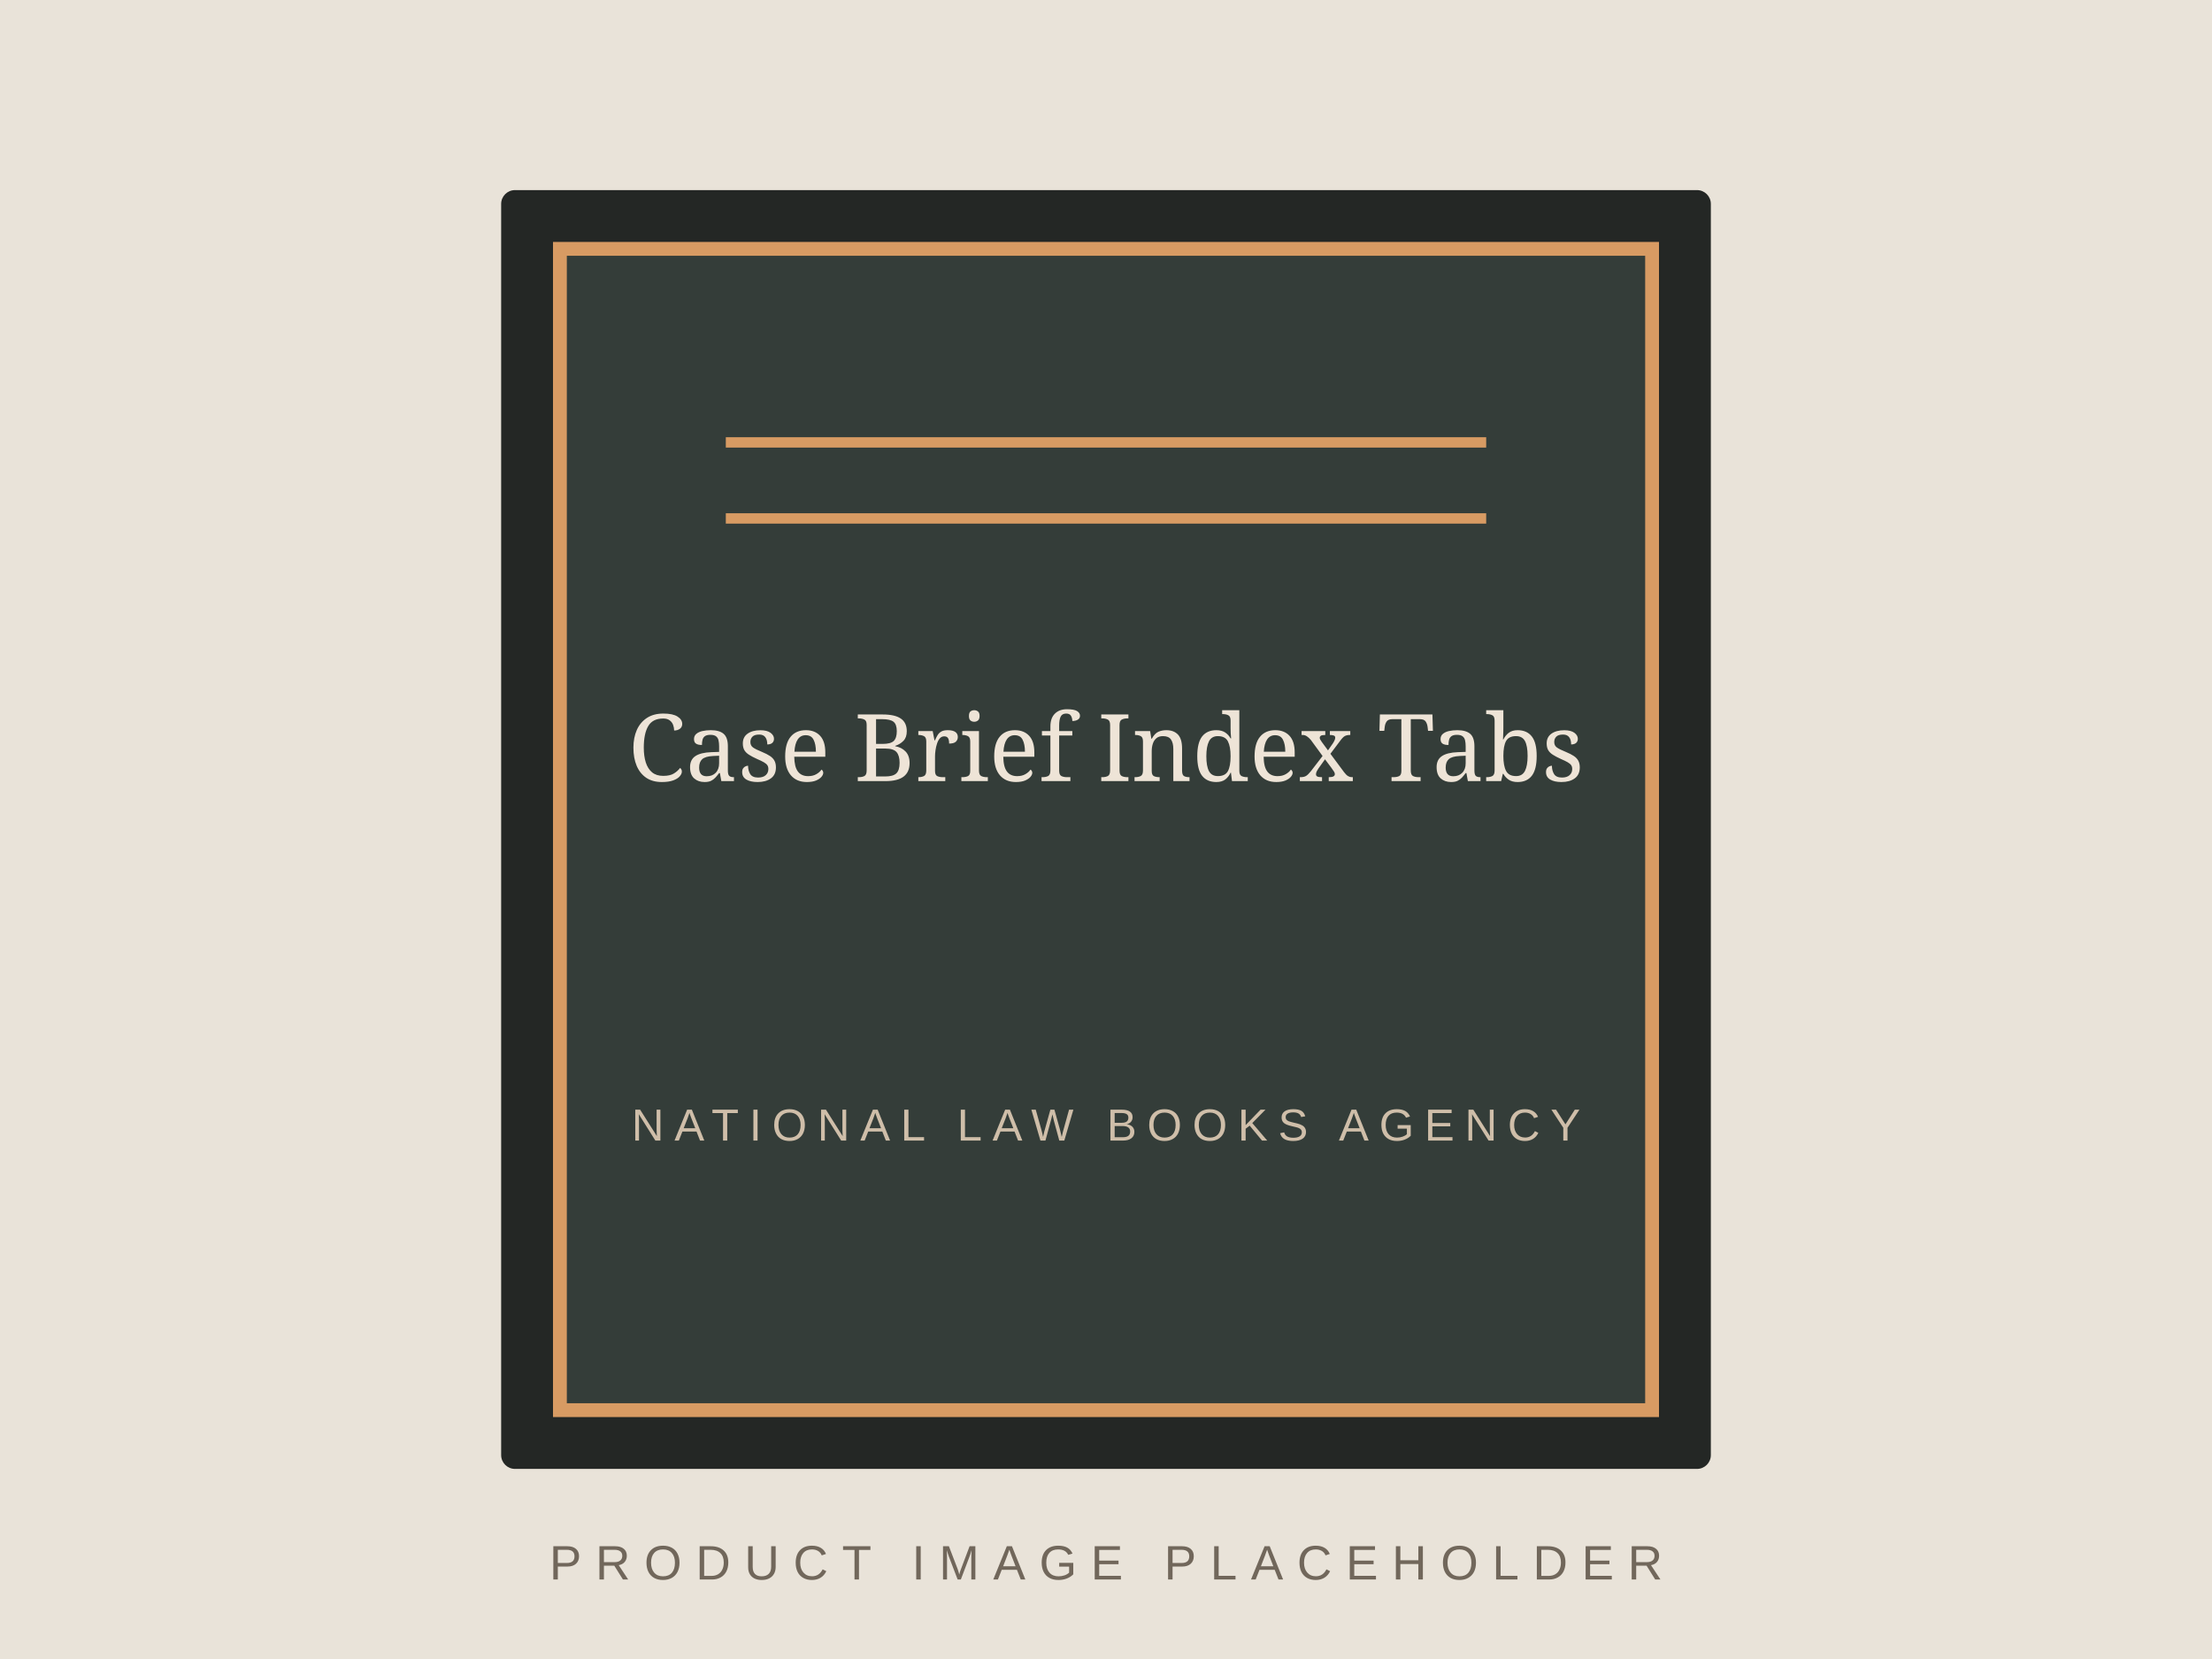
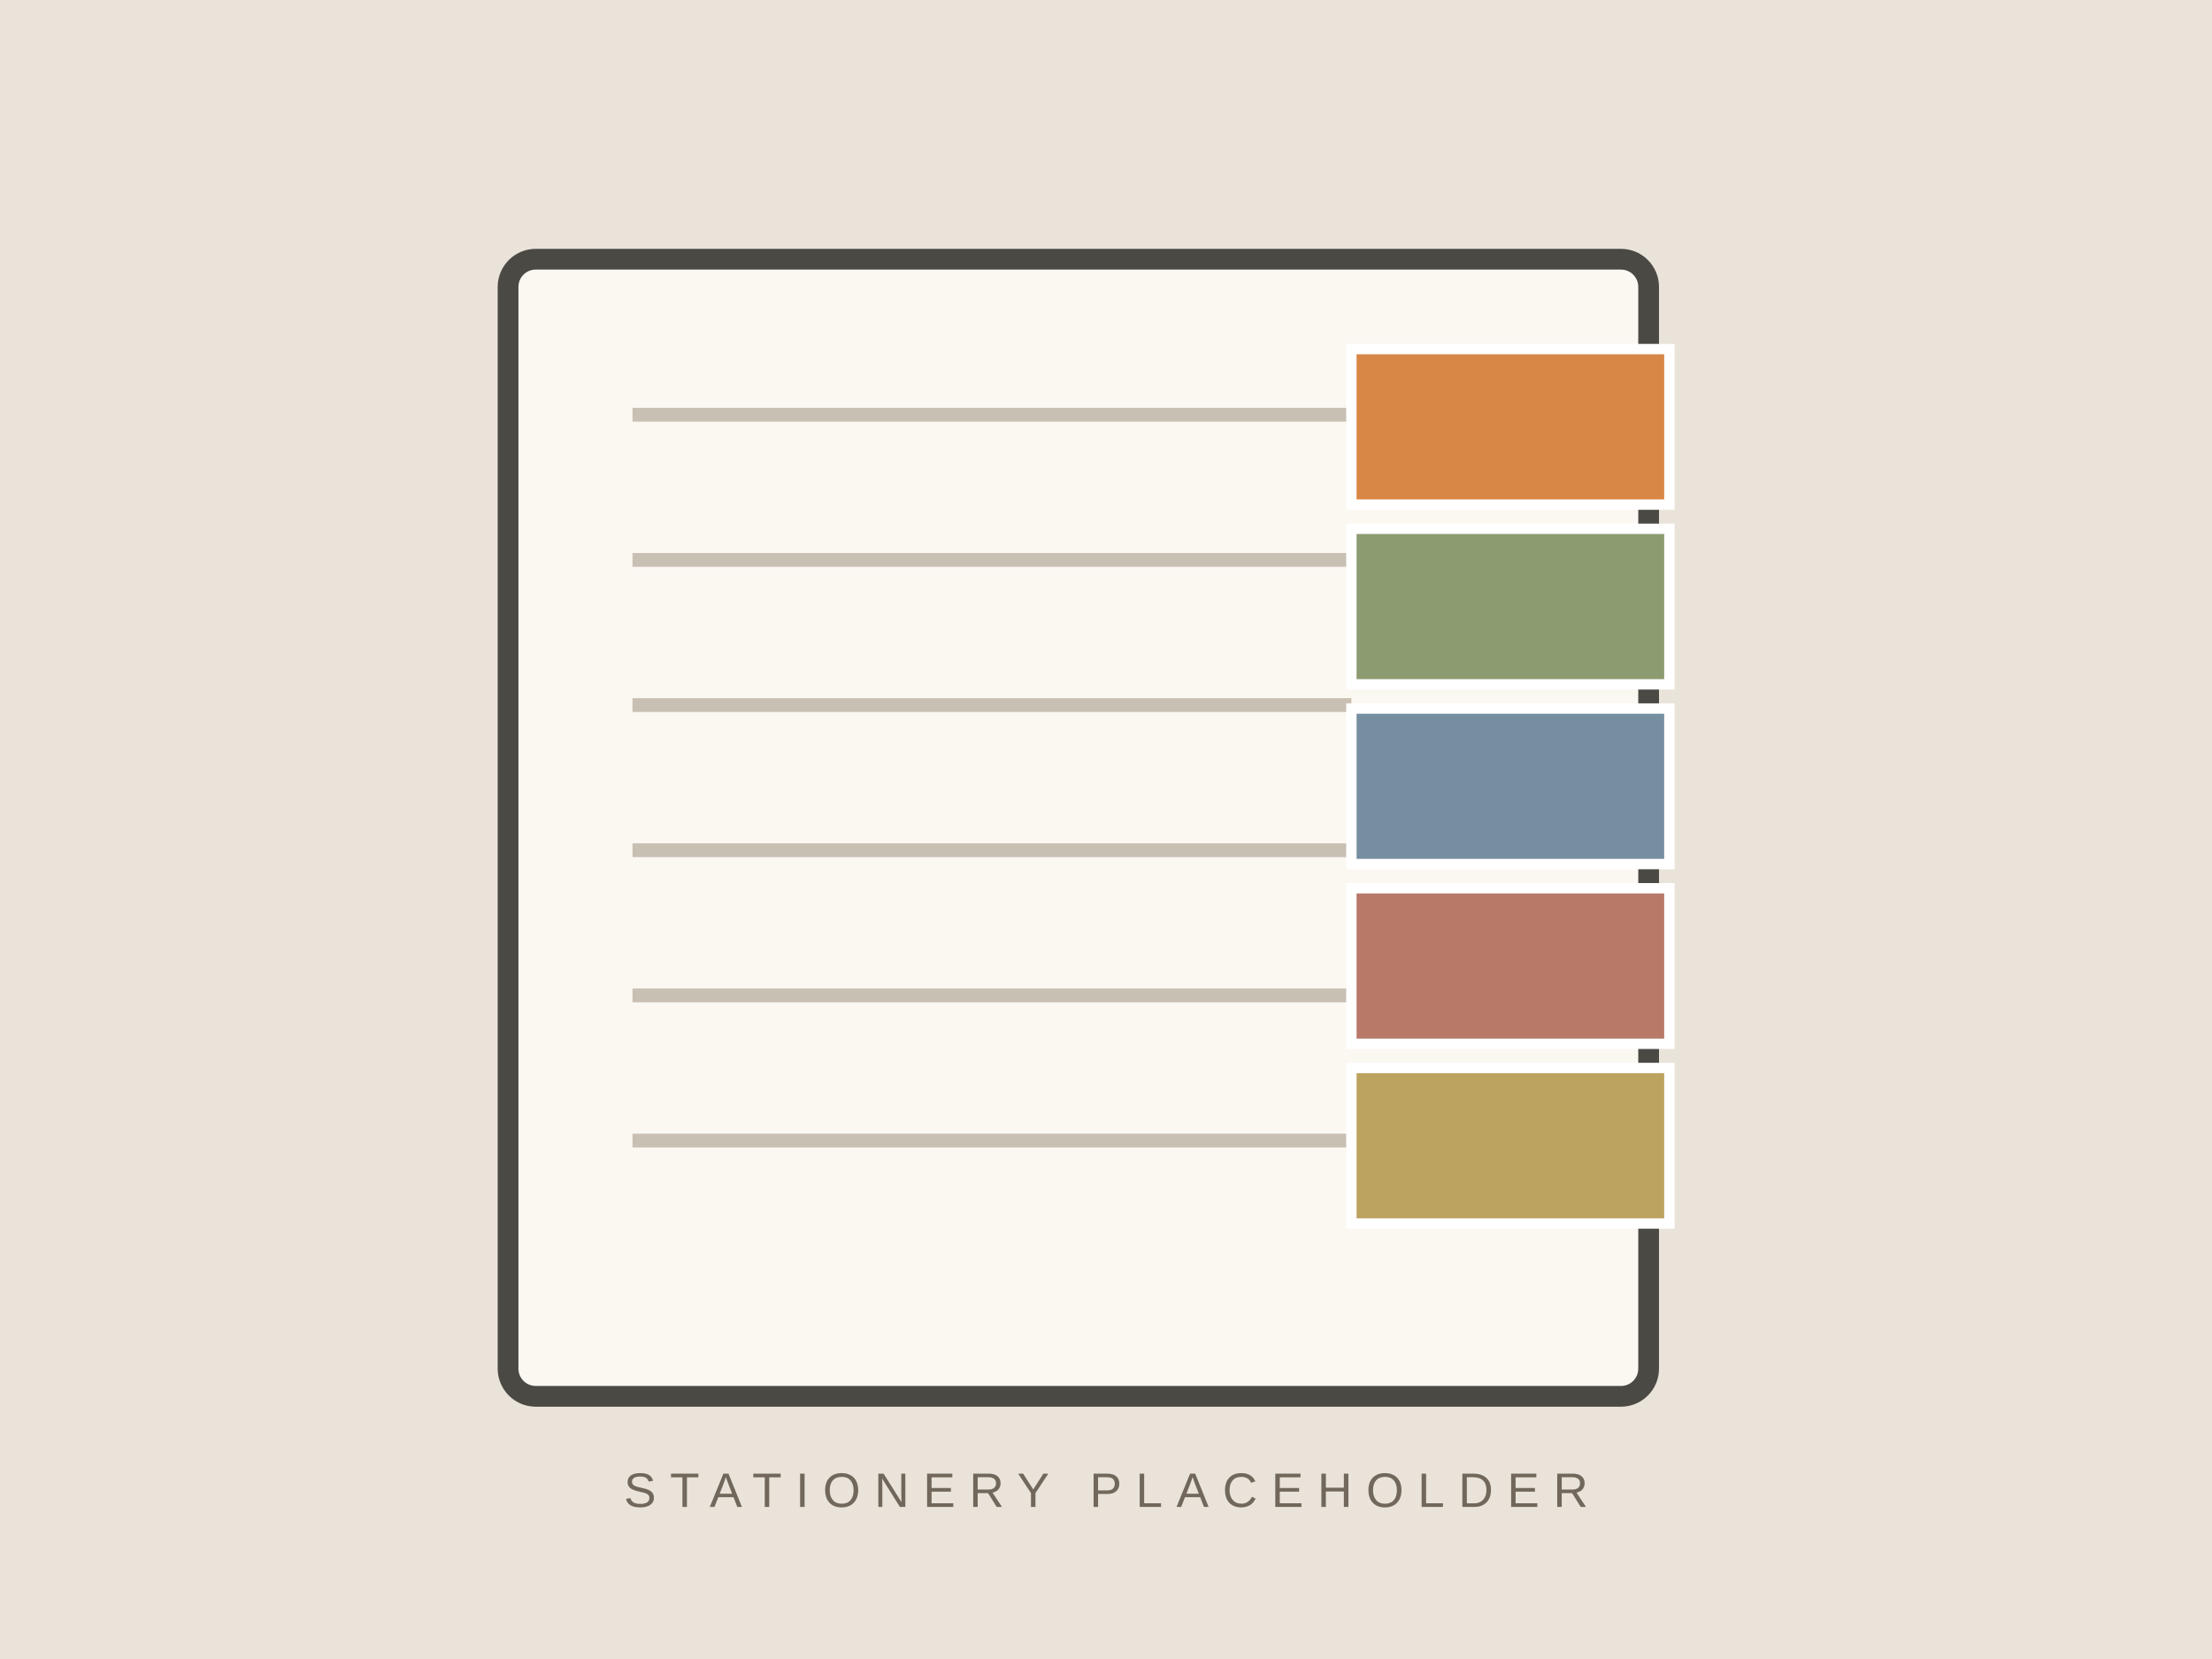
- <svg xmlns="http://www.w3.org/2000/svg" viewBox="0 0 640 480">
+ <svg xmlns="http://www.w3.org/2000/svg" viewBox="0 0 640 480" role="img" aria-labelledby="title">
  <rect width="640" height="480" fill="#e9e3d9" />
-   <rect x="145" y="55" width="350" height="370" rx="4" fill="#242725" />
-   <rect x="162" y="72" width="316" height="336" fill="#343d39" stroke="#d89b63" stroke-width="4" />
-   <path d="M210 128h220M210 150h220" stroke="#d89b63" stroke-width="3" />
-   <text x="320" y="226" text-anchor="middle" fill="#eee4d7" font-family="Georgia" font-size="27">Case Brief Index Tabs</text>
-   <text x="320" y="330" text-anchor="middle" fill="#cfbea9" font-family="Arial" font-size="13" letter-spacing="3">NATIONAL LAW BOOKS AGENCY</text>
-   <text x="320" y="457" text-anchor="middle" fill="#71675b" font-family="Arial" font-size="14" letter-spacing="4">PRODUCT IMAGE PLACEHOLDER</text>
+   <rect x="147" y="75" width="330" height="329" rx="8" fill="#fbf8f2" stroke="#4b4944" stroke-width="6" />
+   <path d="M183 120h208m-208 42h208m-208 42h208m-208 42h208m-208 42h208m-208 42h208" stroke="#c9c0b4" stroke-width="4" />
+   <g stroke="#fff" stroke-width="3">
+     <path d="M391 101h92v45h-92z" fill="#d98746" />
+     <path d="M391 153h92v45h-92z" fill="#8c9b70" />
+     <path d="M391 205h92v45h-92z" fill="#758fa1" />
+     <path d="M391 257h92v45h-92z" fill="#b87969" />
+     <path d="M391 309h92v45h-92z" fill="#bca35f" />
+   </g>
+   <text x="320" y="436" fill="#71675b" text-anchor="middle" font-family="Arial,sans-serif" font-size="14" letter-spacing="4">STATIONERY PLACEHOLDER</text>
</svg>
